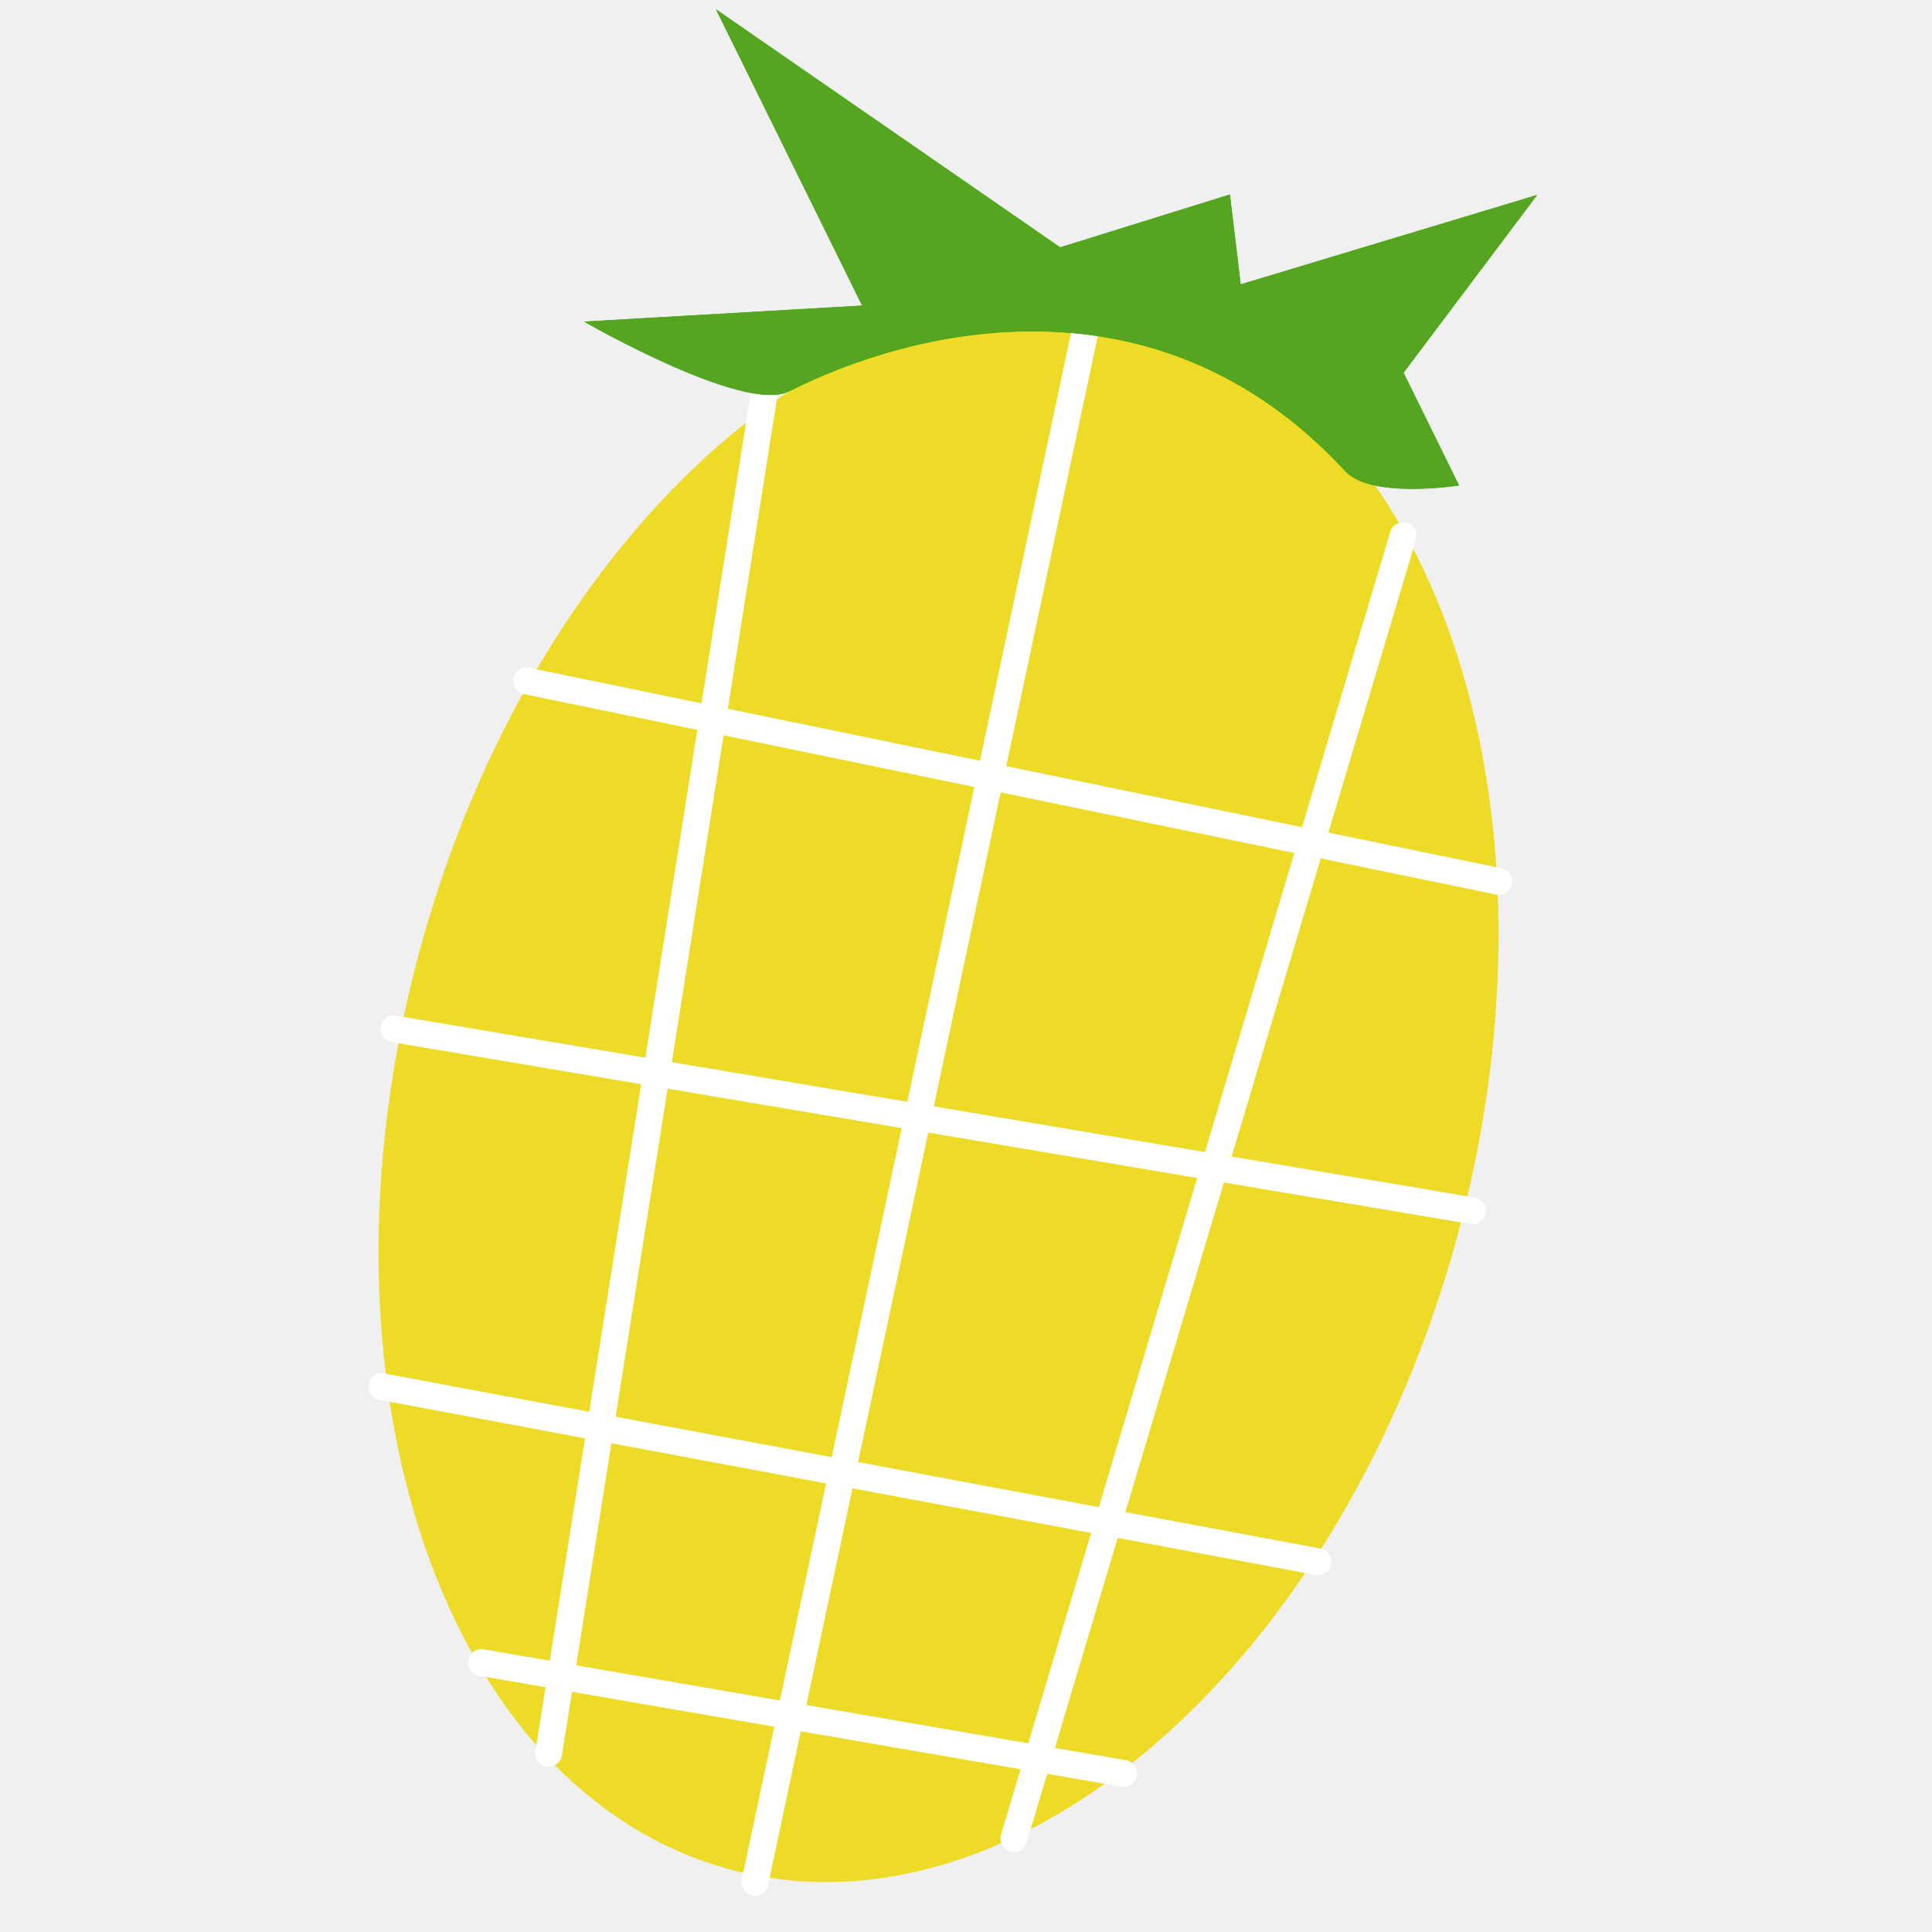
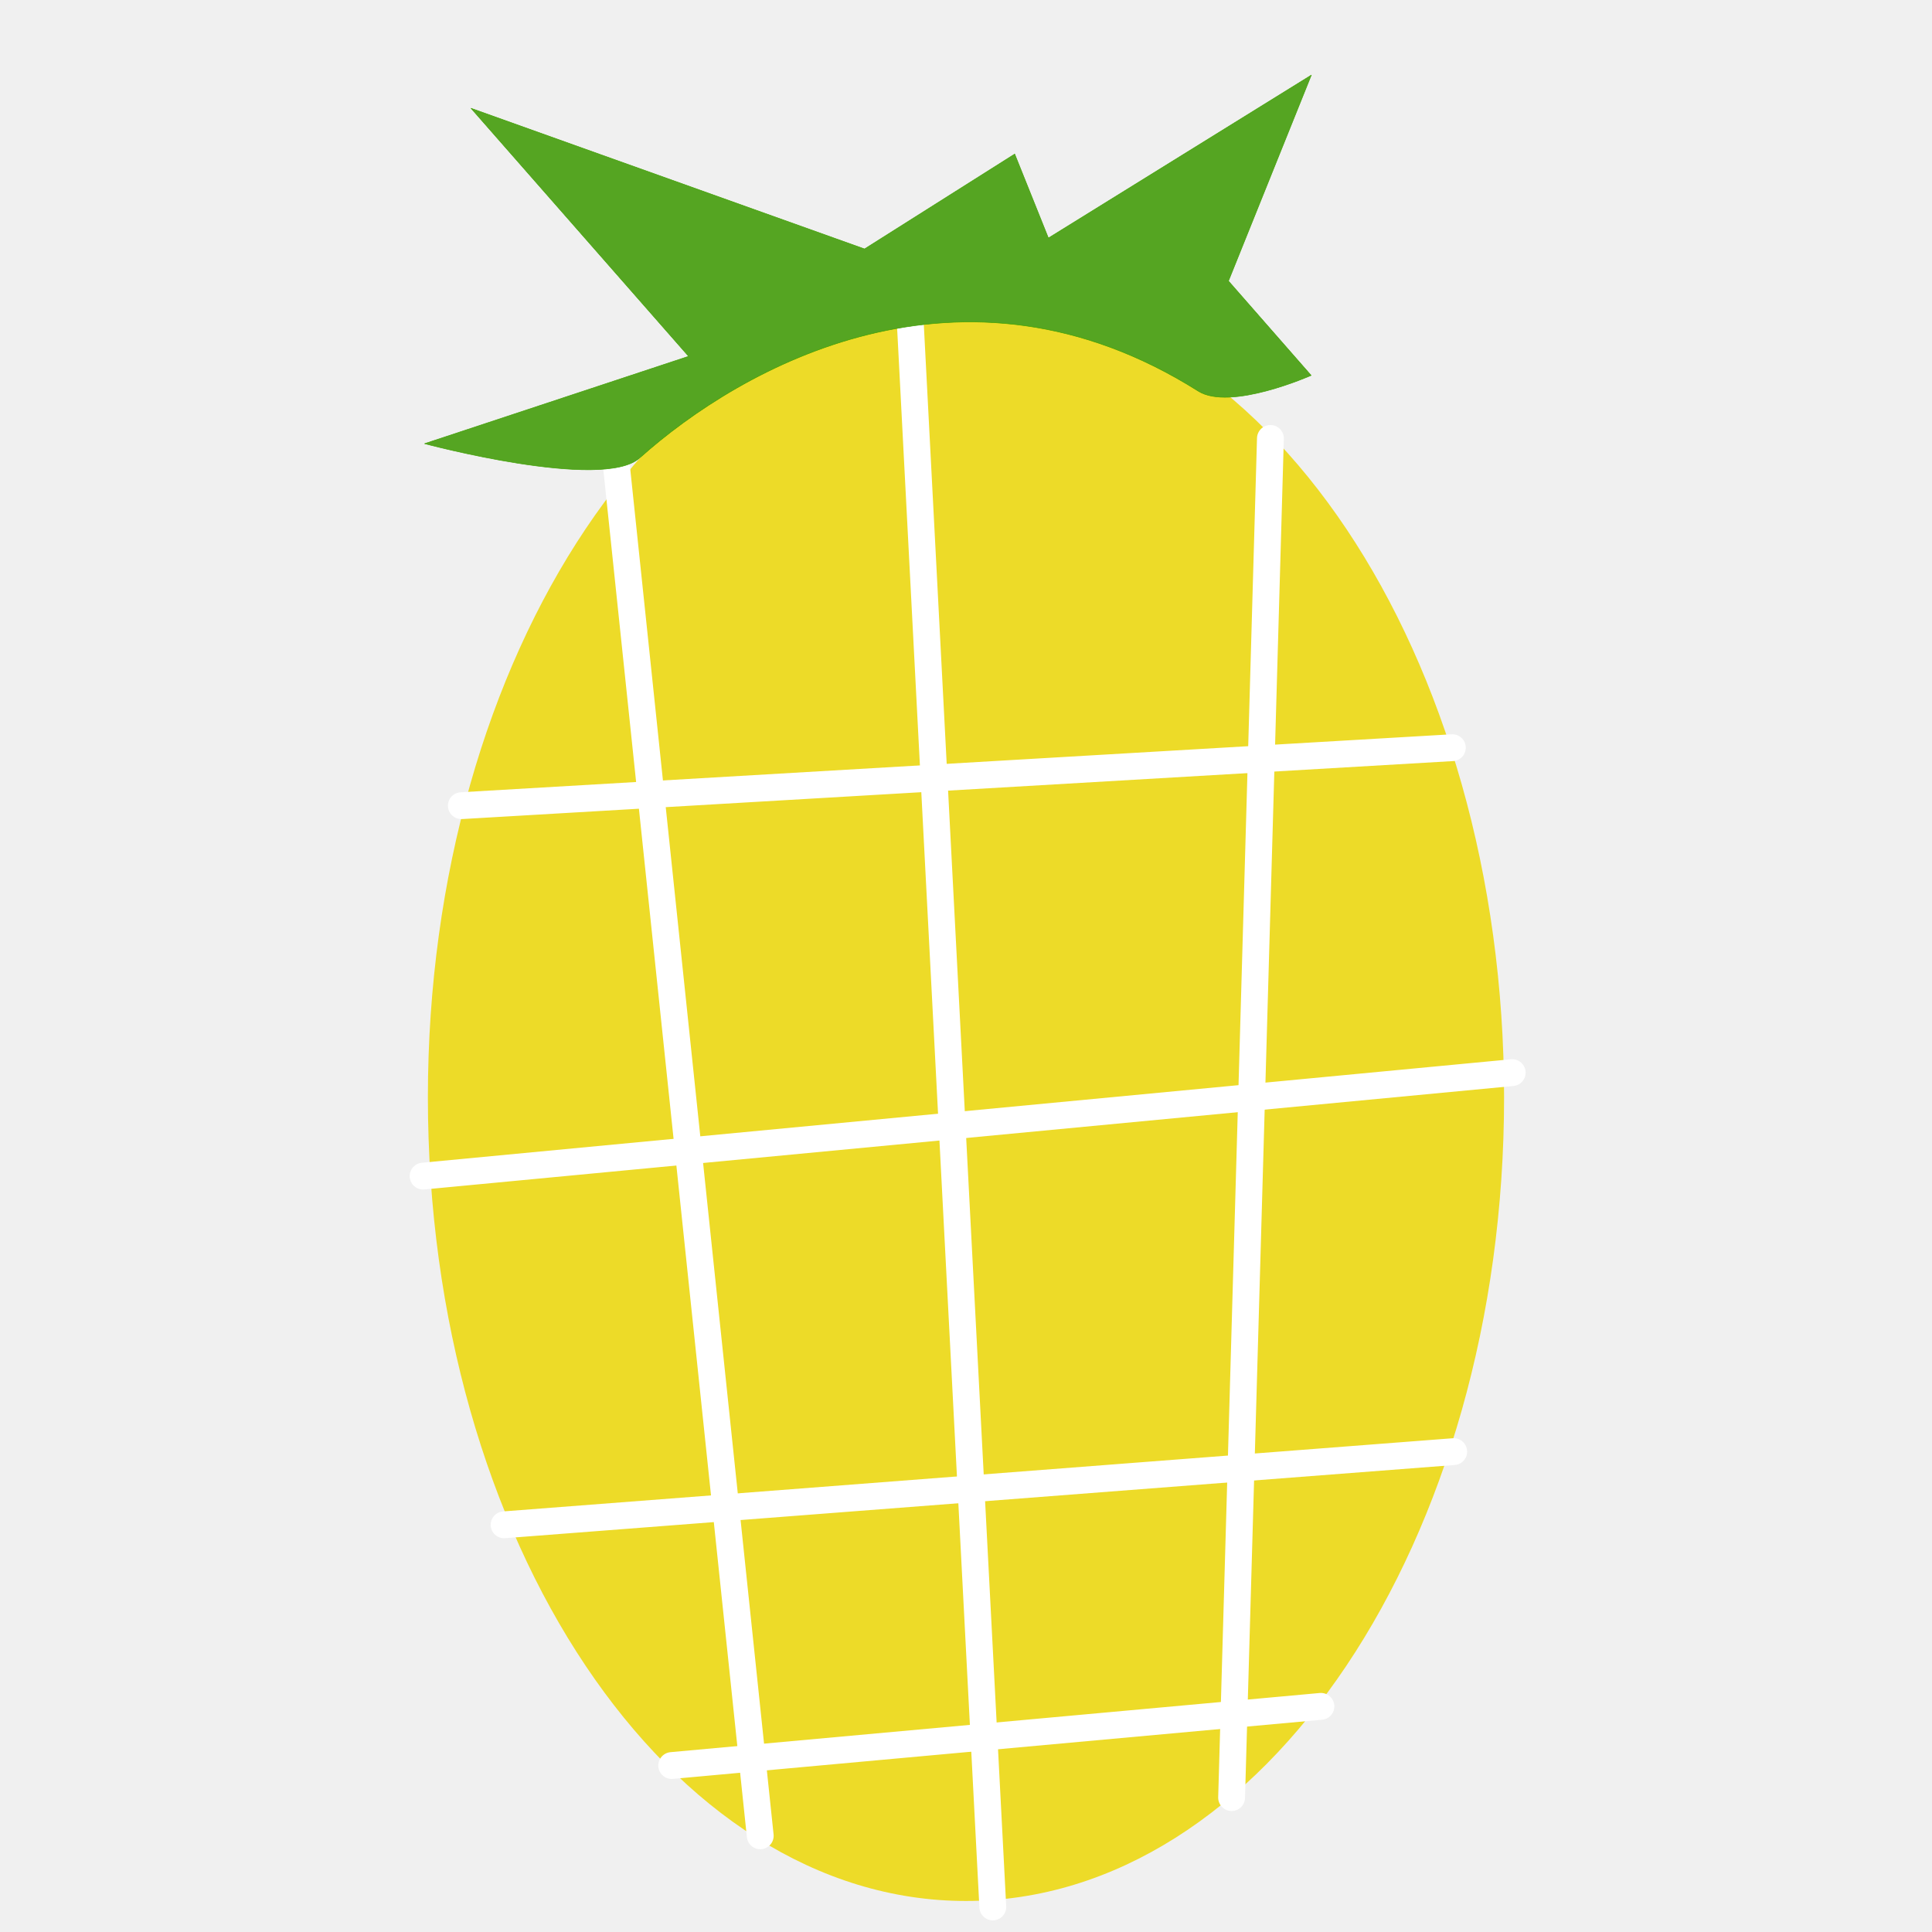
<svg xmlns="http://www.w3.org/2000/svg" width="100%" height="100%" viewBox="0 0 3000 3000" version="1.1" xml:space="preserve" style="fill-rule:evenodd;clip-rule:evenodd;stroke-linecap:round;stroke-linejoin:round;stroke-miterlimit:1.5;">
-   <g transform="matrix(1.6432,0.440293,-0.440293,1.6432,206.948,-1570.22)">
+   <g transform="matrix(1.70116,0,0,1.70116,-553.601,-1128.95)">
    <ellipse cx="1207.16" cy="1665.27" rx="491.166" ry="733.553" style="fill:rgb(237,219,40);" />
  </g>
-   <g transform="matrix(1.6432,0.440293,-0.440293,1.6432,196.655,-1740.56)">
+   <g transform="matrix(1.70116,0,0,1.70116,-607.633,-1290.83)">
    <path d="M919.791,1183.51L1051.12,2434.49" style="fill:none;stroke:white;stroke-width:24.49px;" />
  </g>
-   <g transform="matrix(1.6432,0.440293,-0.440293,1.6432,196.655,-1740.56)">
+   <g transform="matrix(1.70116,0,0,1.70116,-607.633,-1290.83)">
    <path d="M1186.59,1024.8L1263.41,2499.43" style="fill:none;stroke:white;stroke-width:24.49px;" />
  </g>
-   <g transform="matrix(1.6432,0.440293,-0.440293,1.6432,196.655,-1740.56)">
+   <g transform="matrix(1.70116,0,0,1.70116,-607.633,-1290.83)">
    <path d="M1516.81,1158.99L1481.38,2399.62" style="fill:none;stroke:white;stroke-width:24.49px;" />
  </g>
-   <g transform="matrix(1.6432,0.440293,-0.440293,1.6432,196.655,-1740.56)">
+   <g transform="matrix(1.70116,0,0,1.70116,-607.633,-1290.83)">
    <path d="M778.286,1494.2L1682.87,1441.27" style="fill:none;stroke:white;stroke-width:24.49px;" />
  </g>
-   <g transform="matrix(1.6432,0.440293,-0.440293,1.6432,196.655,-1740.56)">
+   <g transform="matrix(1.70116,0,0,1.70116,-607.633,-1290.83)">
    <path d="M743.389,1832.33L1737.5,1737.88" style="fill:none;stroke:white;stroke-width:24.49px;" />
  </g>
-   <g transform="matrix(1.6432,0.440293,-0.440293,1.6432,196.655,-1740.56)">
+   <g transform="matrix(1.70116,0,0,1.70116,-607.633,-1290.83)">
    <path d="M817.323,2150.62L1684.13,2083.81" style="fill:none;stroke:white;stroke-width:24.49px;" />
  </g>
-   <g transform="matrix(1.6432,0.440293,-0.440293,1.6432,196.655,-1740.56)">
+   <g transform="matrix(1.70116,0,0,1.70116,-607.633,-1290.83)">
    <path d="M970.315,2370.34L1562.9,2316.34" style="fill:none;stroke:white;stroke-width:24.49px;" />
  </g>
-   <g transform="matrix(1.6432,0.440293,-0.440293,1.6432,196.655,-1740.56)">
+   <g transform="matrix(1.70116,0,0,1.70116,-607.633,-1290.83)">
    <path d="M941.069,1176.8C907.103,1207.2 744.756,1163.75 744.756,1163.75L985.74,1084.03L787.147,857.637L1146.32,986.033L1283.39,899.408L1314.15,976.077L1554.13,827.37L1478.5,1015.3L1553.97,1101.46C1553.97,1101.46 1480.2,1134.26 1450.86,1115.74C1235.05,979.554 1033.64,1093.97 941.069,1176.8Z" style="fill:rgb(85,165,34);stroke:rgb(62,160,0);stroke-width:0.49px;" />
  </g>
</svg>
